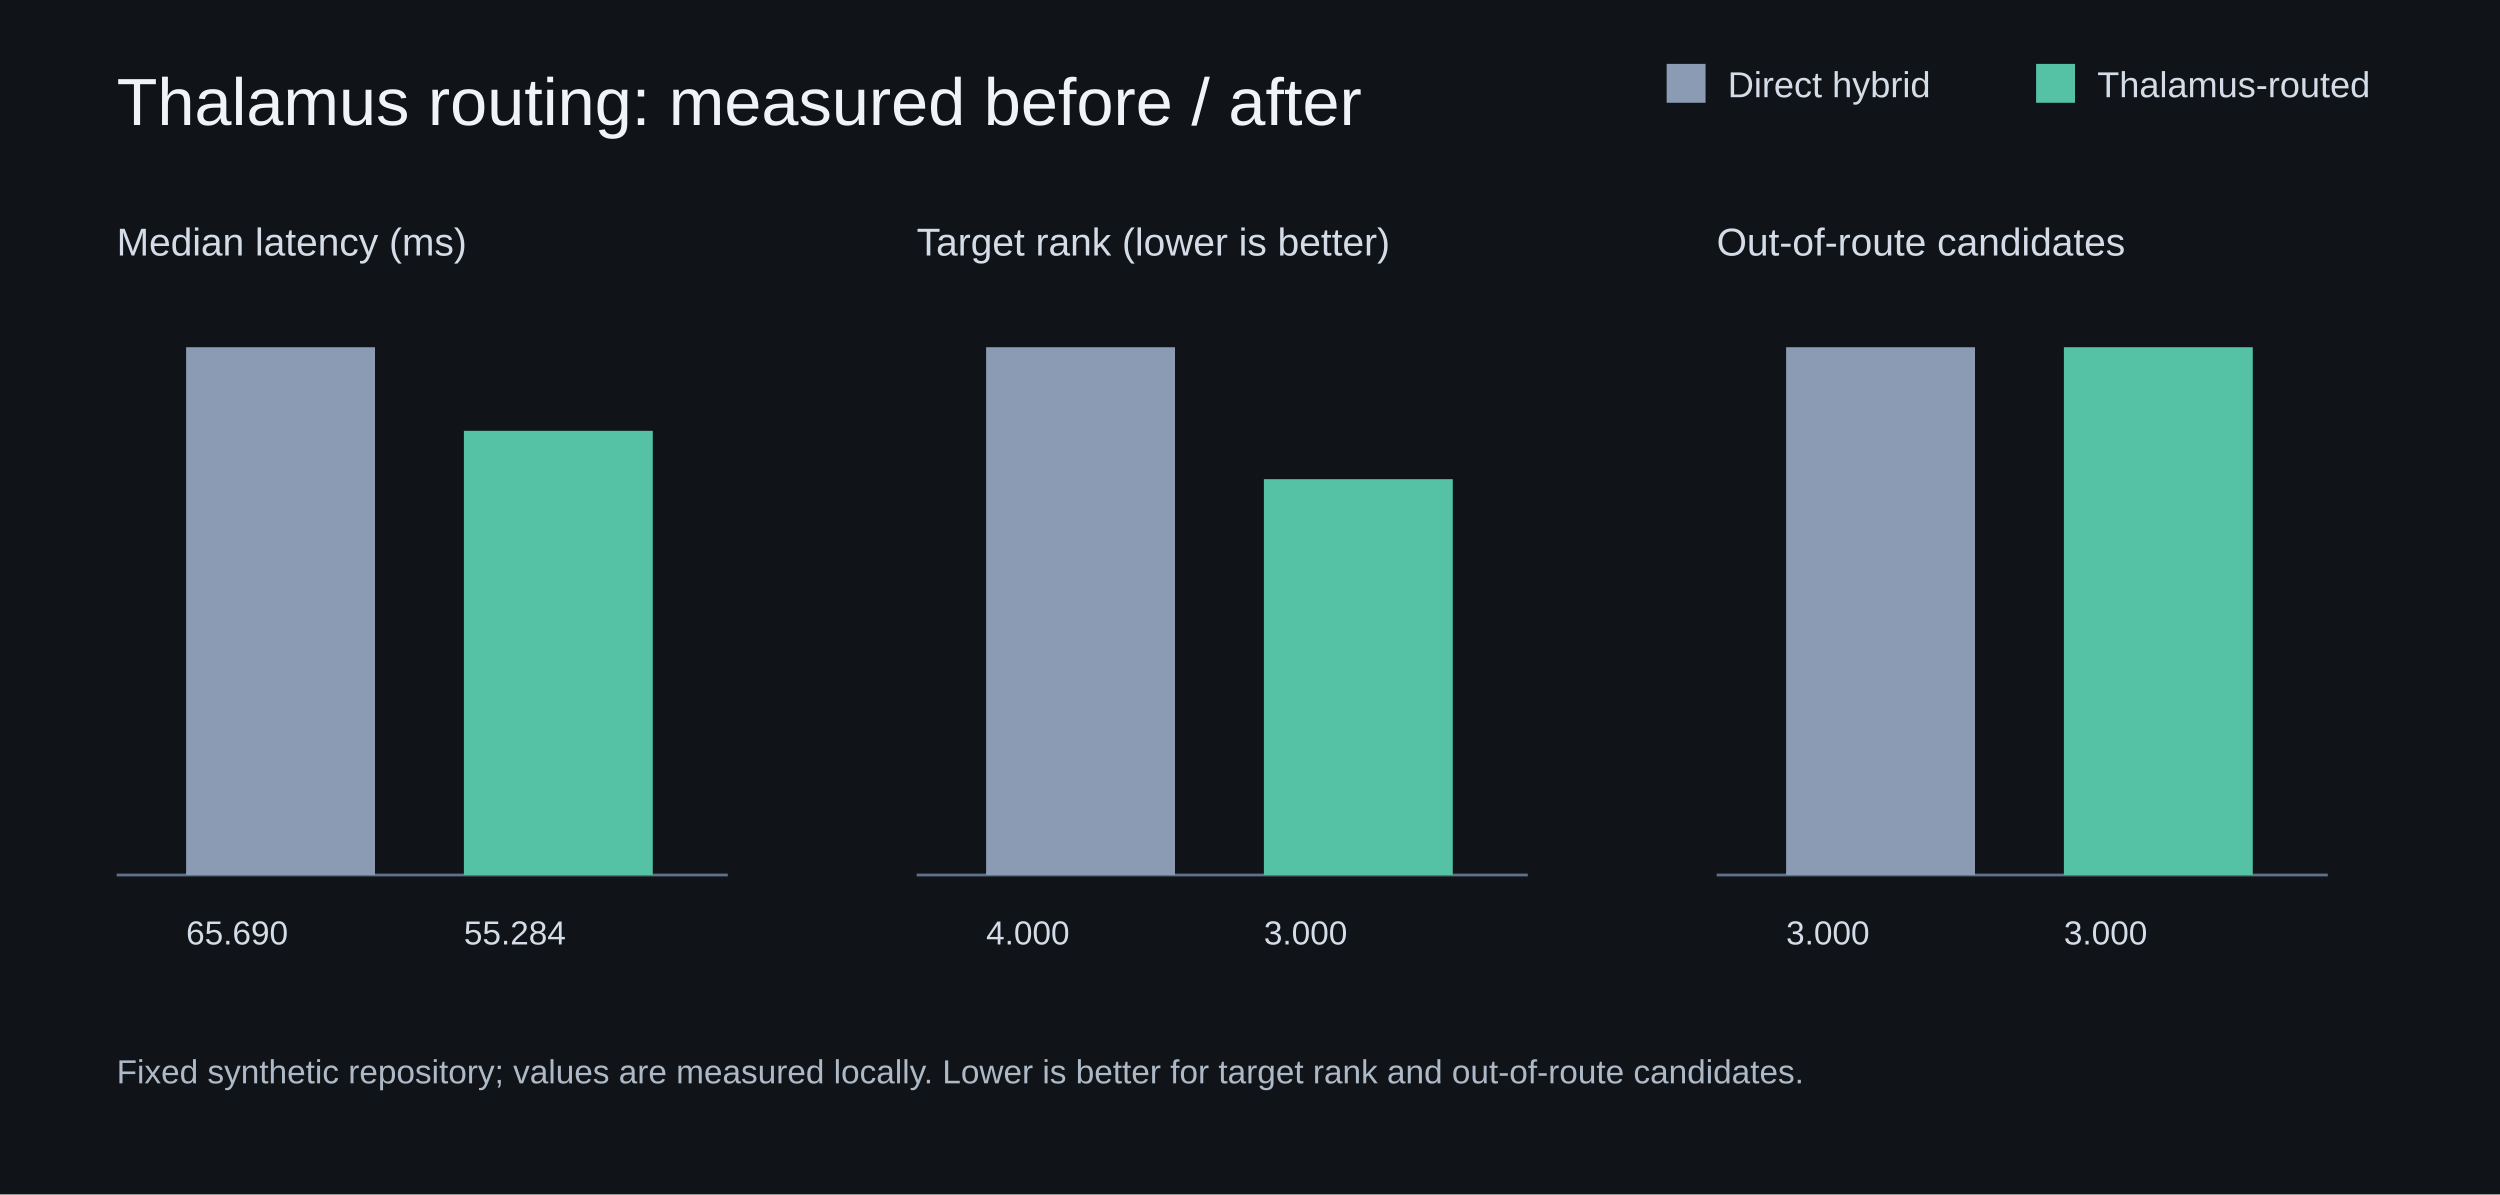
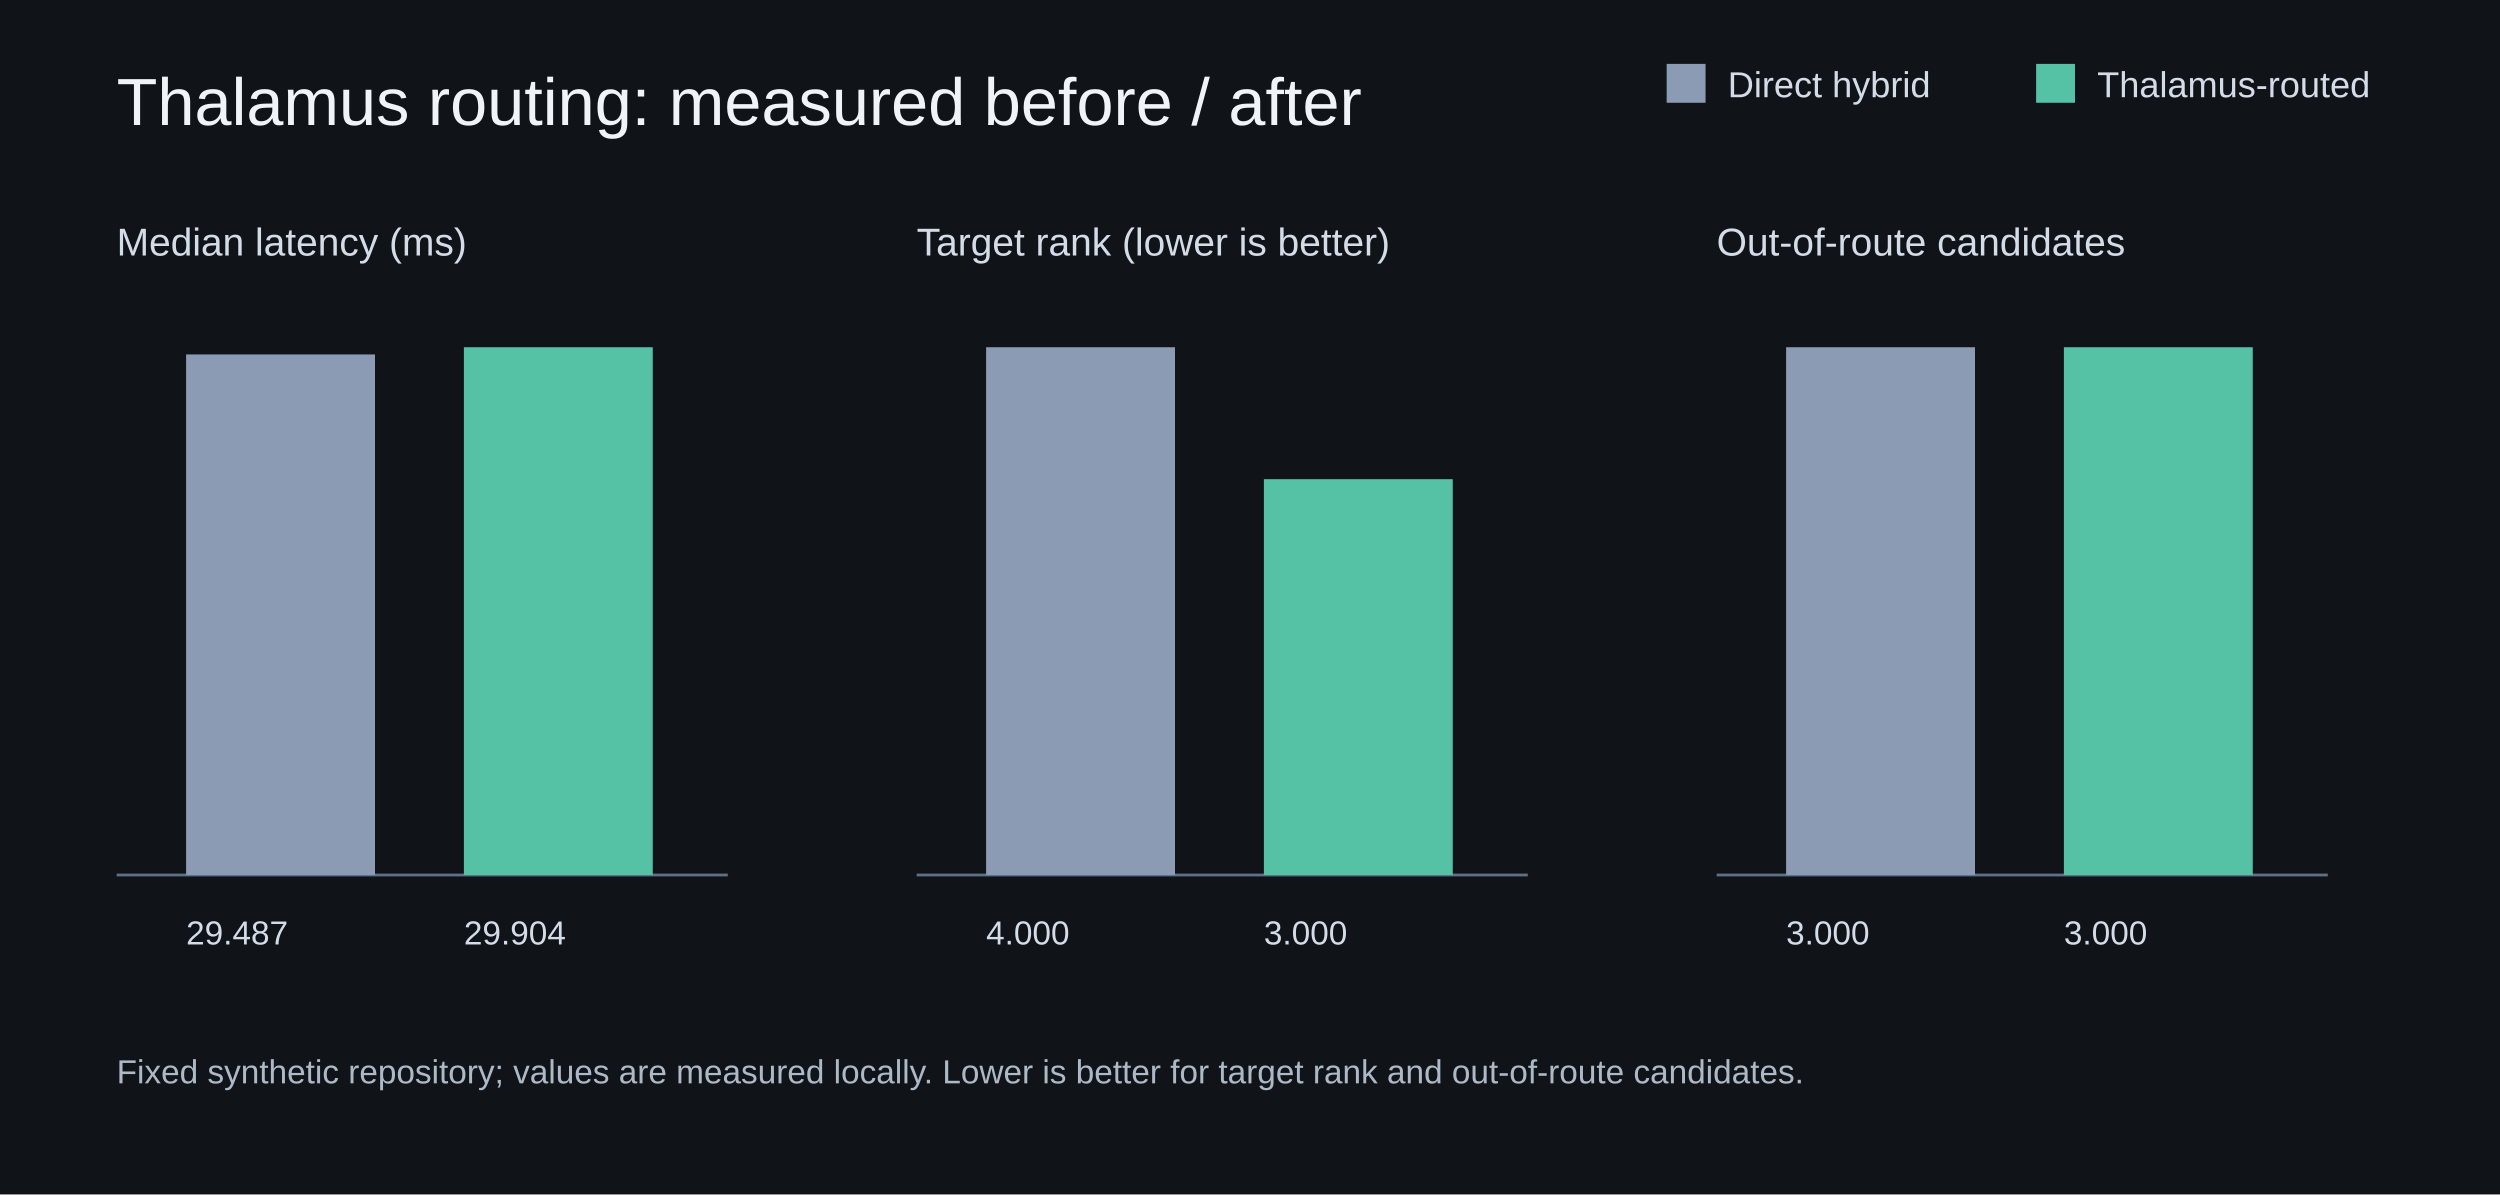
<svg xmlns="http://www.w3.org/2000/svg" width="900" height="430" viewBox="0 0 900 430" role="img" aria-labelledby="title desc">
  <rect width="900" height="430" fill="#101418" />
  <text x="42" y="45" fill="#f0f4f8" font-family="Arial" font-size="24">Thalamus routing: measured before / after</text>
  <rect x="600" y="23" width="14" height="14" fill="#8b9bb4" />
  <text x="622" y="35" fill="#d4dce8" font-family="Arial" font-size="13">Direct hybrid</text>
  <rect x="733" y="23" width="14" height="14" fill="#55c2a6" />
  <text x="755" y="35" fill="#d4dce8" font-family="Arial" font-size="13">Thalamus-routed</text>
  <text x="42" y="92" fill="#d4dce8" font-family="Arial" font-size="14">Median latency (ms)</text>
  <line x1="42" y1="315" x2="262" y2="315" stroke="#607086" />
-   <rect x="67" y="125.0" width="68" height="190.0" fill="#8b9bb4" />
-   <rect x="167" y="155.1" width="68" height="159.9" fill="#55c2a6" />
-   <text x="67" y="340" fill="#d4dce8" font-family="Arial" font-size="12">65.690</text>
-   <text x="167" y="340" fill="#d4dce8" font-family="Arial" font-size="12">55.284</text>
+   <rect x="67" y="127.6" width="68" height="187.4" fill="#8b9bb4" />
+   <rect x="167" y="125.0" width="68" height="190.0" fill="#55c2a6" />
+   <text x="67" y="340" fill="#d4dce8" font-family="Arial" font-size="12">29.487</text>
+   <text x="167" y="340" fill="#d4dce8" font-family="Arial" font-size="12">29.904</text>
  <text x="330" y="92" fill="#d4dce8" font-family="Arial" font-size="14">Target rank (lower is better)</text>
  <line x1="330" y1="315" x2="550" y2="315" stroke="#607086" />
  <rect x="355" y="125.0" width="68" height="190.0" fill="#8b9bb4" />
  <rect x="455" y="172.5" width="68" height="142.5" fill="#55c2a6" />
  <text x="355" y="340" fill="#d4dce8" font-family="Arial" font-size="12">4.000</text>
  <text x="455" y="340" fill="#d4dce8" font-family="Arial" font-size="12">3.000</text>
  <text x="618" y="92" fill="#d4dce8" font-family="Arial" font-size="14">Out-of-route candidates</text>
  <line x1="618" y1="315" x2="838" y2="315" stroke="#607086" />
  <rect x="643" y="125.0" width="68" height="190.0" fill="#8b9bb4" />
  <rect x="743" y="125.0" width="68" height="190.0" fill="#55c2a6" />
  <text x="643" y="340" fill="#d4dce8" font-family="Arial" font-size="12">3.000</text>
  <text x="743" y="340" fill="#d4dce8" font-family="Arial" font-size="12">3.000</text>
  <text x="42" y="390" fill="#aeb9c8" font-family="Arial" font-size="12">Fixed synthetic repository; values are measured locally. Lower is better for target rank and out-of-route candidates.</text>
</svg>
